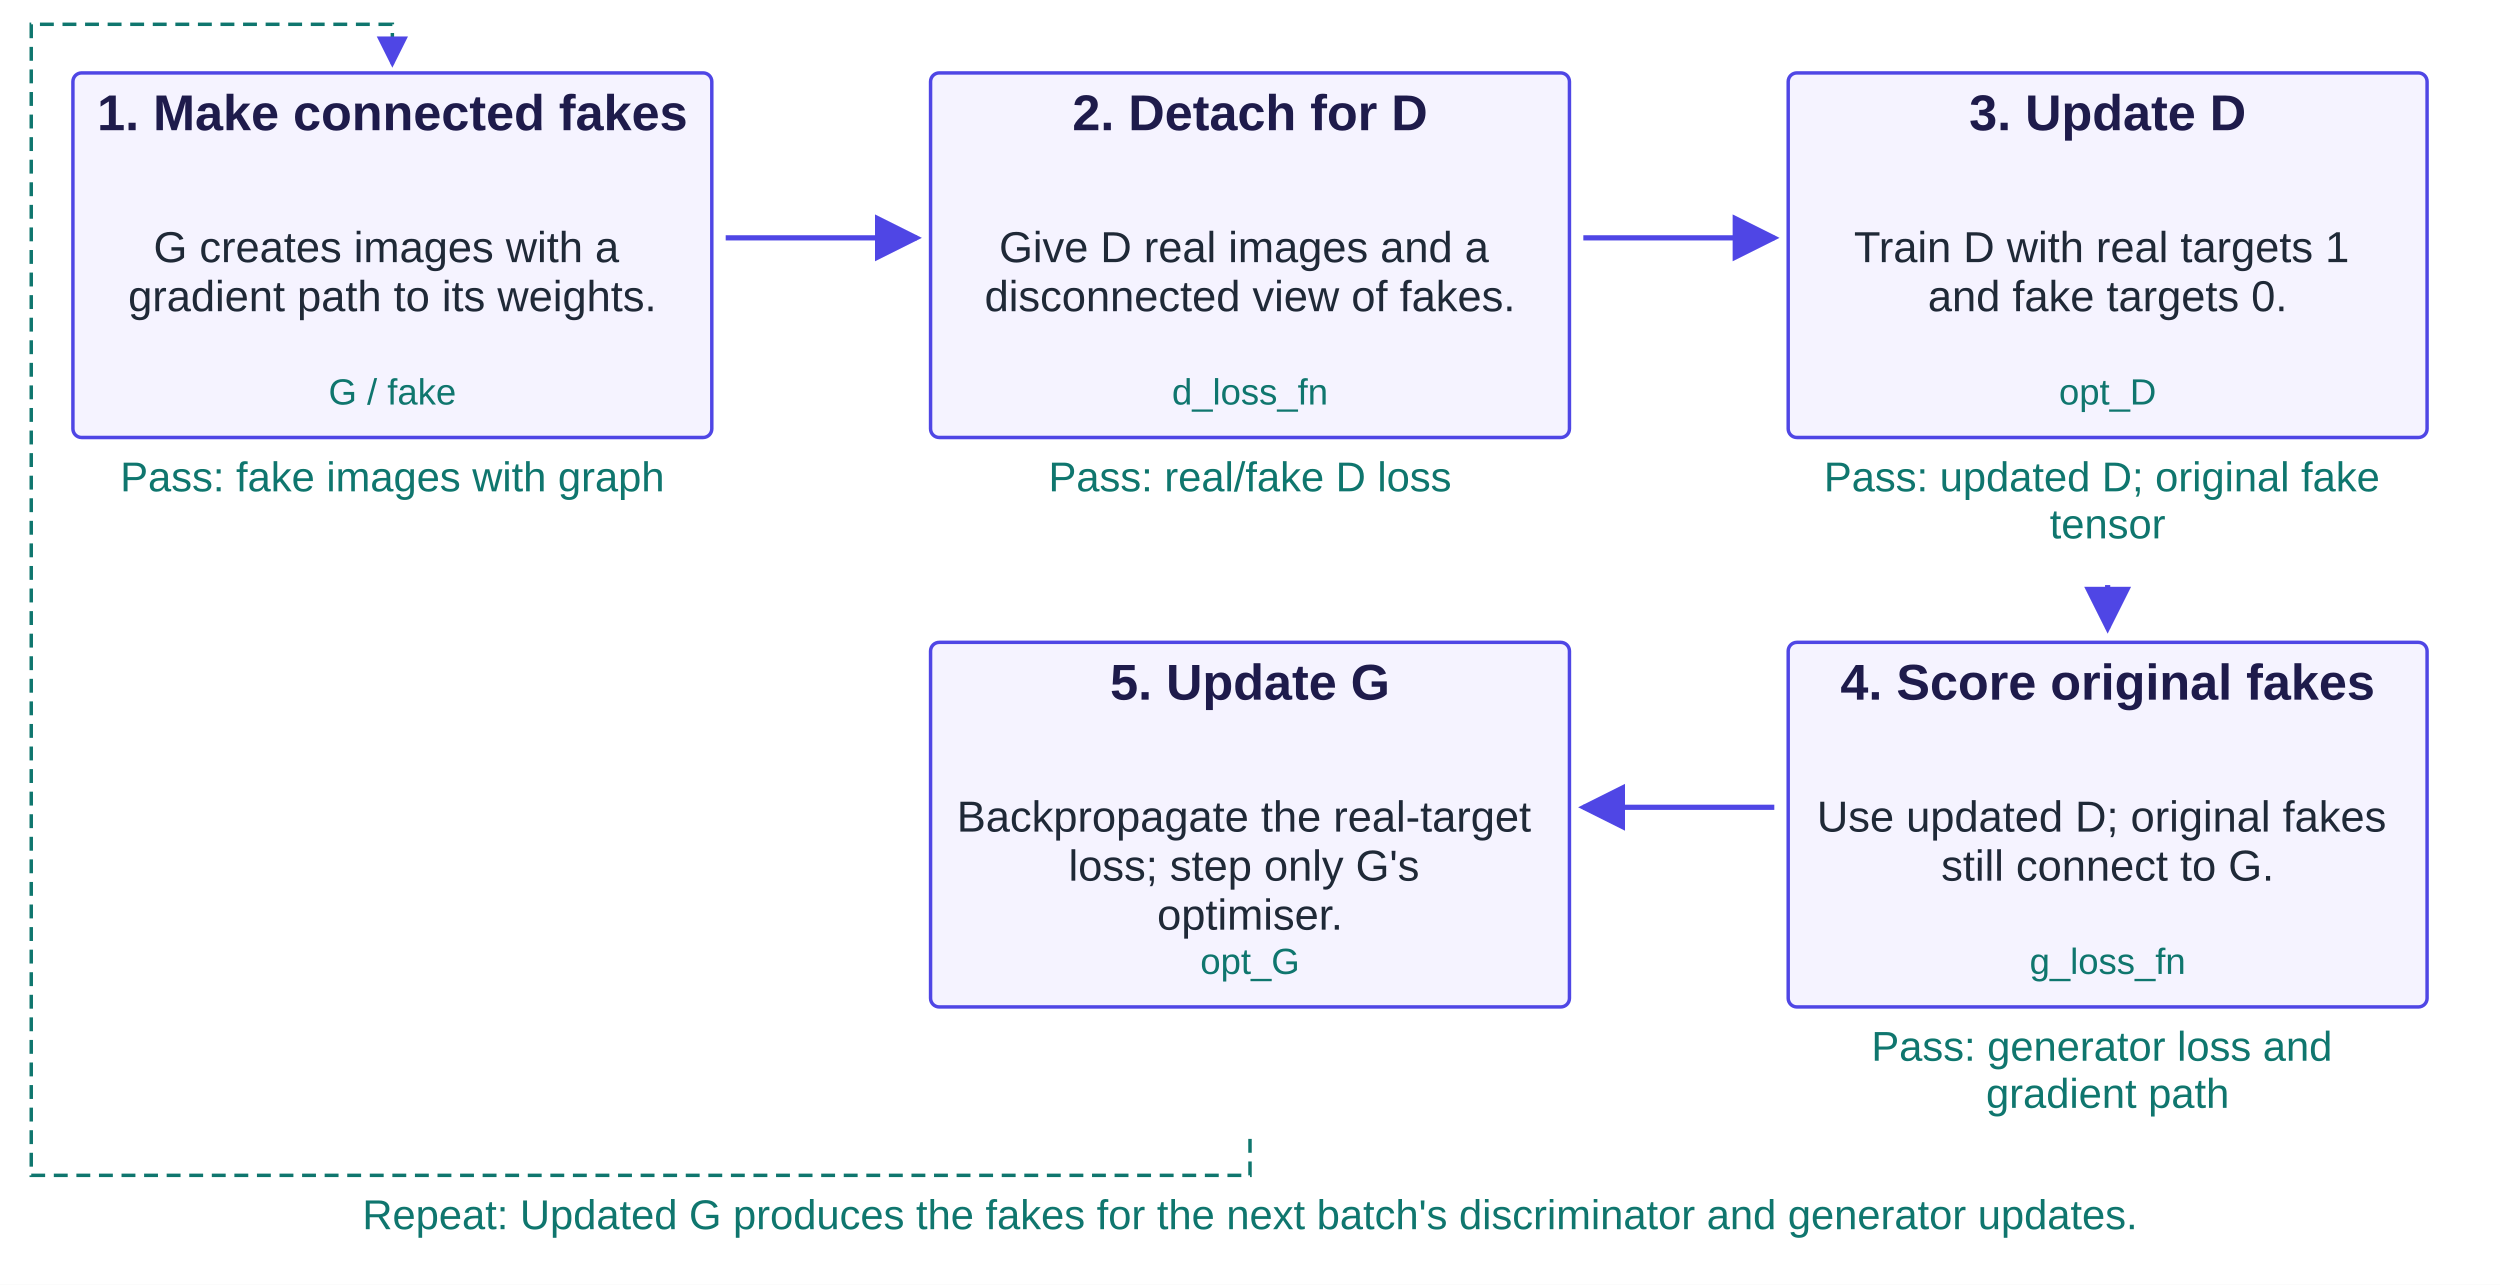
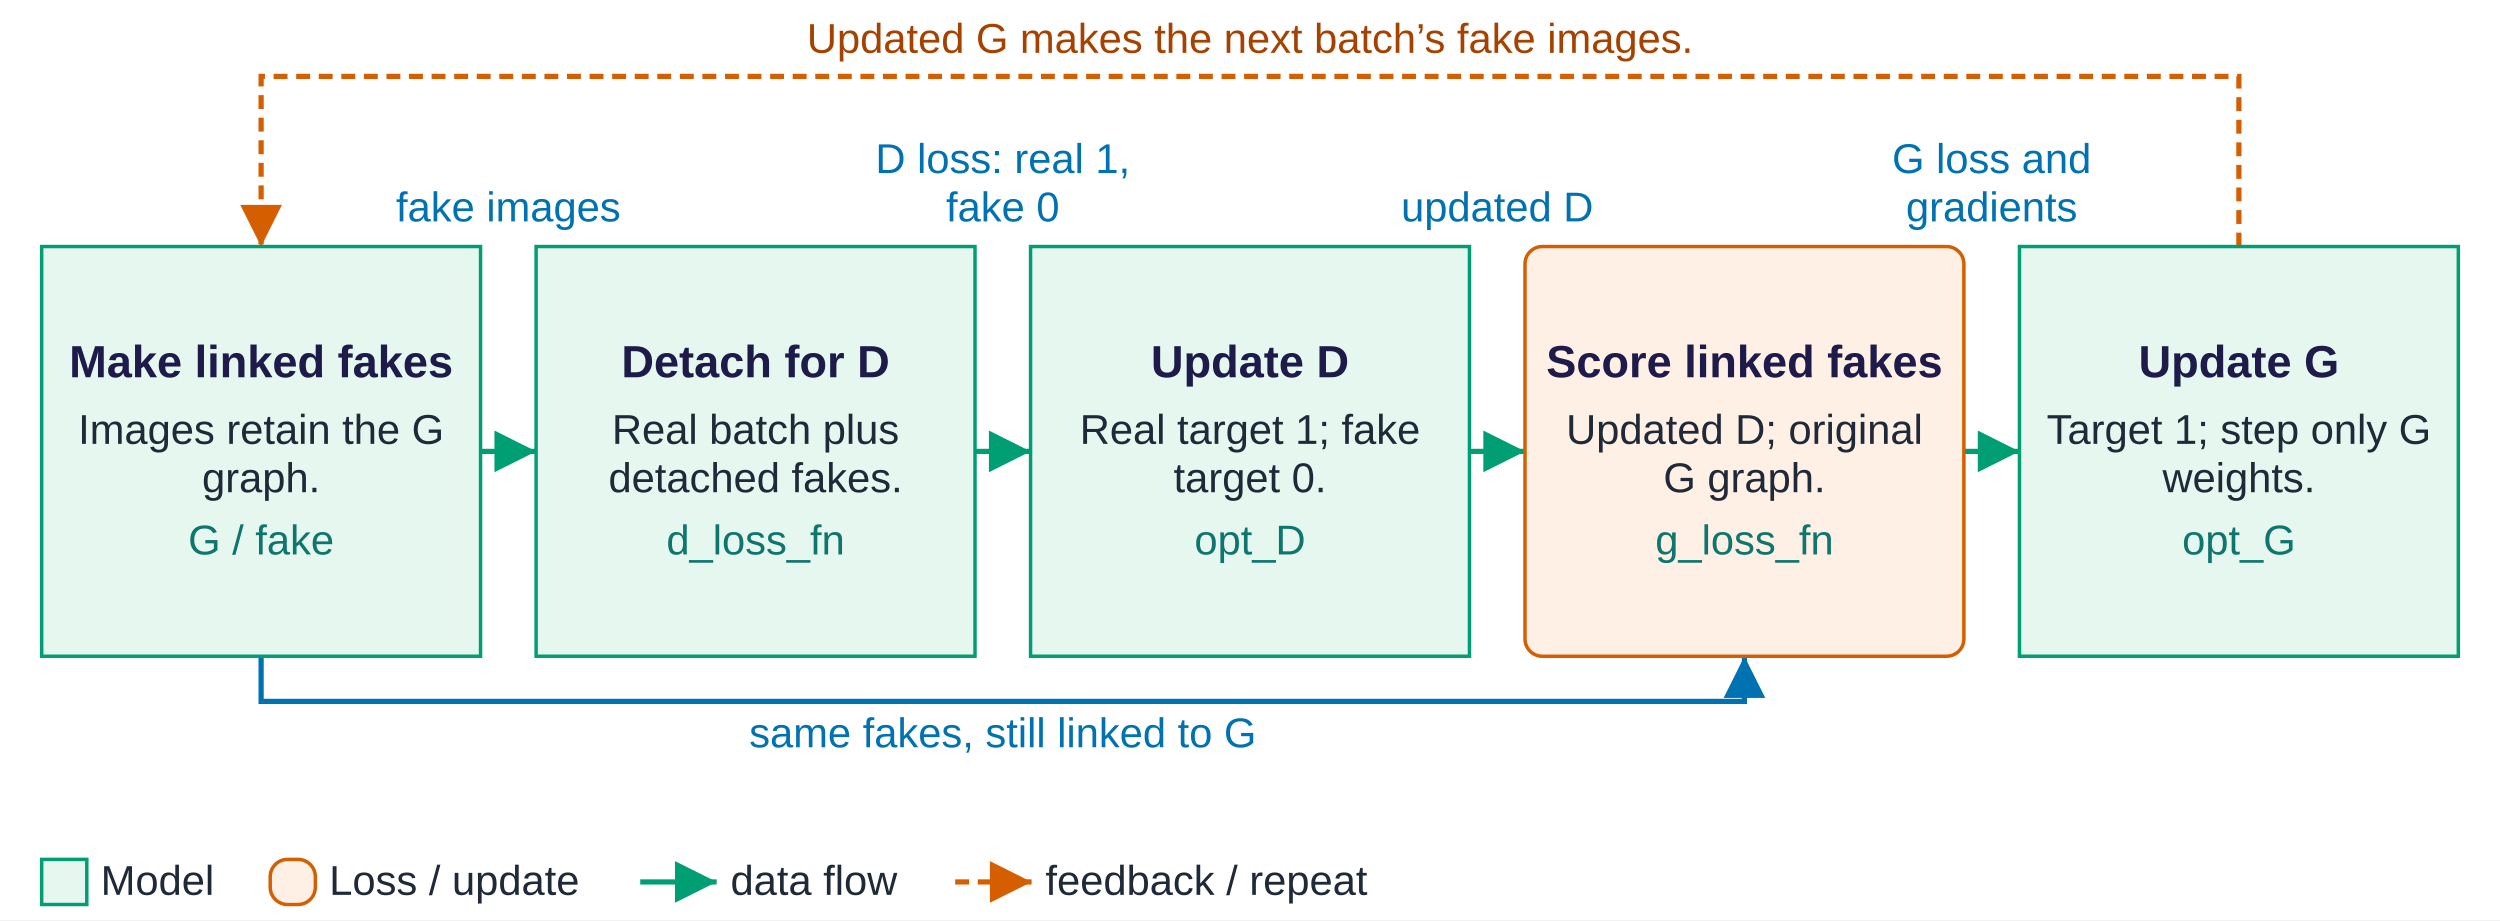
- <svg xmlns="http://www.w3.org/2000/svg" width="1440" height="740">
+ <svg xmlns="http://www.w3.org/2000/svg" width="1440" height="530" role="img">
  <rect width="100%" height="100%" fill="white" />
  <defs>
-     <marker id="arrow" markerWidth="9" markerHeight="9" refX="8" refY="4.5" orient="auto">
-       <path d="M0,0 L9,4.5 L0,9" fill="#4F46E5" />
+     <marker id="arrow009E73" markerWidth="8" markerHeight="8" refX="8" refY="4" orient="auto">
+       <path d="M0,0 L8,4 L0,8" fill="#009E73" />
+     </marker>
+     <marker id="arrow0072B2" markerWidth="8" markerHeight="8" refX="8" refY="4" orient="auto">
+       <path d="M0,0 L8,4 L0,8" fill="#0072B2" />
+     </marker>
+     <marker id="arrowD55E00" markerWidth="8" markerHeight="8" refX="8" refY="4" orient="auto">
+       <path d="M0,0 L8,4 L0,8" fill="#D55E00" />
    </marker>
  </defs>
-   <line x1="418" y1="137" x2="528" y2="137" stroke="#4F46E5" stroke-width="3" marker-end="url(#arrow)" />
-   <line x1="912" y1="137" x2="1022" y2="137" stroke="#4F46E5" stroke-width="3" marker-end="url(#arrow)" />
-   <line x1="1214" y1="337" x2="1214" y2="362" stroke="#4F46E5" stroke-width="3" marker-end="url(#arrow)" />
-   <line x1="1022" y1="465" x2="912" y2="465" stroke="#4F46E5" stroke-width="3" marker-end="url(#arrow)" />
-   <rect x="42" y="42" width="368" height="210" rx="5" fill="#F5F3FF" stroke="#4F46E5" stroke-width="2" />
-   <text font-family="Calibri,Arial,sans-serif" font-size="29" fill="#1E1B4B" font-weight="700" text-anchor="middle">
-     <tspan x="226" y="75">1. Make connected fakes</tspan>
+   <polyline points="276.8,260 308.8,260" fill="none" stroke="#009E73" stroke-width="3" marker-end="url(#arrow009E73)" />
+   <text font-family="Arial,sans-serif" font-size="24" fill="#0072B2" font-weight="400" text-anchor="middle">
+     <tspan x="292.8" y="127.52">fake images</tspan>
  </text>
-   <text font-family="Calibri,Arial,sans-serif" font-size="25" fill="#1F2937" font-weight="400" text-anchor="middle">
-     <tspan x="226" y="151">G creates images with a</tspan>
-     <tspan x="226" y="179.25">gradient path to its weights.</tspan>
+   <polyline points="561.6,260 593.6,260" fill="none" stroke="#009E73" stroke-width="3" marker-end="url(#arrow009E73)" />
+   <text font-family="Arial,sans-serif" font-size="24" fill="#0072B2" font-weight="400" text-anchor="middle">
+     <tspan x="577.6" y="99.68">D loss: real 1,</tspan>
  </text>
-   <text font-family="Calibri,Arial,sans-serif" font-size="21" fill="#0F766E" font-weight="400" text-anchor="middle">
-     <tspan x="226" y="233">G / fake</tspan>
+   <text font-family="Arial,sans-serif" font-size="24" fill="#0072B2" font-weight="400" text-anchor="middle">
+     <tspan x="577.6" y="127.52">fake 0</tspan>
  </text>
-   <text font-family="Calibri,Arial,sans-serif" font-size="24" fill="#0F766E" font-weight="400" text-anchor="middle">
-     <tspan x="226" y="283">Pass: fake images with graph</tspan>
+   <polyline points="846.4,260 878.4,260" fill="none" stroke="#009E73" stroke-width="3" marker-end="url(#arrow009E73)" />
+   <text font-family="Arial,sans-serif" font-size="24" fill="#0072B2" font-weight="400" text-anchor="middle">
+     <tspan x="862.4" y="127.52">updated D</tspan>
  </text>
-   <rect x="536" y="42" width="368" height="210" rx="5" fill="#F5F3FF" stroke="#4F46E5" stroke-width="2" />
-   <text font-family="Calibri,Arial,sans-serif" font-size="29" fill="#1E1B4B" font-weight="700" text-anchor="middle">
-     <tspan x="720" y="75">2. Detach for D</tspan>
+   <polyline points="1131.2,260 1163.2,260" fill="none" stroke="#009E73" stroke-width="3" marker-end="url(#arrow009E73)" />
+   <text font-family="Arial,sans-serif" font-size="24" fill="#0072B2" font-weight="400" text-anchor="middle">
+     <tspan x="1147.2" y="99.68">G loss and</tspan>
  </text>
-   <text font-family="Calibri,Arial,sans-serif" font-size="25" fill="#1F2937" font-weight="400" text-anchor="middle">
-     <tspan x="720" y="151">Give D real images and a</tspan>
-     <tspan x="720" y="179.25">disconnected view of fakes.</tspan>
+   <text font-family="Arial,sans-serif" font-size="24" fill="#0072B2" font-weight="400" text-anchor="middle">
+     <tspan x="1147.2" y="127.52">gradients</tspan>
  </text>
-   <text font-family="Calibri,Arial,sans-serif" font-size="21" fill="#0F766E" font-weight="400" text-anchor="middle">
-     <tspan x="720" y="233">d_loss_fn</tspan>
+   <polyline points="150.4,378 150.4,404 1004.8,404 1004.8,378" fill="none" stroke="#0072B2" stroke-width="3" marker-end="url(#arrow0072B2)" />
+   <text font-family="Arial,sans-serif" font-size="24" fill="#0072B2" font-weight="400" text-anchor="middle">
+     <tspan x="577.6" y="430.44">same fakes, still linked to G</tspan>
  </text>
-   <text font-family="Calibri,Arial,sans-serif" font-size="24" fill="#0F766E" font-weight="400" text-anchor="middle">
-     <tspan x="720" y="283">Pass: real/fake D loss</tspan>
+   <polyline points="1289.6,142 1289.6,44 150.4,44 150.4,142" fill="none" stroke="#D55E00" stroke-width="3" stroke-dasharray="8 5" marker-end="url(#arrowD55E00)" />
+   <text font-family="Arial,sans-serif" font-size="24" fill="#A64200" font-weight="400" text-anchor="middle">
+     <tspan x="720" y="30.44">Updated G makes the next batch’s fake images.</tspan>
  </text>
-   <rect x="1030" y="42" width="368" height="210" rx="5" fill="#F5F3FF" stroke="#4F46E5" stroke-width="2" />
-   <text font-family="Calibri,Arial,sans-serif" font-size="29" fill="#1E1B4B" font-weight="700" text-anchor="middle">
-     <tspan x="1214" y="75">3. Update D</tspan>
+   <rect x="24" y="142" width="252.8" height="236" rx="0" fill="#E5F7EF" stroke="#009E73" stroke-width="2" />
+   <text font-family="Arial,sans-serif" font-size="26" fill="#1E1B4B" font-weight="700" text-anchor="middle">
+     <tspan x="150.4" y="217.3">Make linked fakes</tspan>
  </text>
-   <text font-family="Calibri,Arial,sans-serif" font-size="25" fill="#1F2937" font-weight="400" text-anchor="middle">
-     <tspan x="1214" y="151">Train D with real targets 1</tspan>
-     <tspan x="1214" y="179.25">and fake targets 0.</tspan>
+   <text font-family="Arial,sans-serif" font-size="24" fill="#1F2937" font-weight="400" text-anchor="middle">
+     <tspan x="150.4" y="255.68">Images retain the G</tspan>
  </text>
-   <text font-family="Calibri,Arial,sans-serif" font-size="21" fill="#0F766E" font-weight="400" text-anchor="middle">
-     <tspan x="1214" y="233">opt_D</tspan>
+   <text font-family="Arial,sans-serif" font-size="24" fill="#1F2937" font-weight="400" text-anchor="middle">
+     <tspan x="150.4" y="283.52">graph.</tspan>
  </text>
-   <text font-family="Calibri,Arial,sans-serif" font-size="24" fill="#0F766E" font-weight="400" text-anchor="middle">
-     <tspan x="1214" y="283">Pass: updated D; original fake</tspan>
-     <tspan x="1214" y="310.12">tensor</tspan>
+   <text font-family="Arial,sans-serif" font-size="24" fill="#0F766E" font-weight="400" text-anchor="middle">
+     <tspan x="150.4" y="319.36">G / fake</tspan>
  </text>
-   <rect x="1030" y="370" width="368" height="210" rx="5" fill="#F5F3FF" stroke="#4F46E5" stroke-width="2" />
-   <text font-family="Calibri,Arial,sans-serif" font-size="29" fill="#1E1B4B" font-weight="700" text-anchor="middle">
-     <tspan x="1214" y="403">4. Score original fakes</tspan>
+   <rect x="308.8" y="142" width="252.8" height="236" rx="0" fill="#E5F7EF" stroke="#009E73" stroke-width="2" />
+   <text font-family="Arial,sans-serif" font-size="26" fill="#1E1B4B" font-weight="700" text-anchor="middle">
+     <tspan x="435.2" y="217.3">Detach for D</tspan>
  </text>
-   <text font-family="Calibri,Arial,sans-serif" font-size="25" fill="#1F2937" font-weight="400" text-anchor="middle">
-     <tspan x="1214" y="479">Use updated D; original fakes</tspan>
-     <tspan x="1214" y="507.25">still connect to G.</tspan>
+   <text font-family="Arial,sans-serif" font-size="24" fill="#1F2937" font-weight="400" text-anchor="middle">
+     <tspan x="435.2" y="255.68">Real batch plus</tspan>
  </text>
-   <text font-family="Calibri,Arial,sans-serif" font-size="21" fill="#0F766E" font-weight="400" text-anchor="middle">
-     <tspan x="1214" y="561">g_loss_fn</tspan>
+   <text font-family="Arial,sans-serif" font-size="24" fill="#1F2937" font-weight="400" text-anchor="middle">
+     <tspan x="435.2" y="283.52">detached fakes.</tspan>
  </text>
-   <text font-family="Calibri,Arial,sans-serif" font-size="24" fill="#0F766E" font-weight="400" text-anchor="middle">
-     <tspan x="1214" y="611">Pass: generator loss and</tspan>
-     <tspan x="1214" y="638.12">gradient path</tspan>
+   <text font-family="Arial,sans-serif" font-size="24" fill="#0F766E" font-weight="400" text-anchor="middle">
+     <tspan x="435.2" y="319.36">d_loss_fn</tspan>
  </text>
-   <rect x="536" y="370" width="368" height="210" rx="5" fill="#F5F3FF" stroke="#4F46E5" stroke-width="2" />
-   <text font-family="Calibri,Arial,sans-serif" font-size="29" fill="#1E1B4B" font-weight="700" text-anchor="middle">
-     <tspan x="720" y="403">5. Update G</tspan>
+   <rect x="593.6" y="142" width="252.8" height="236" rx="0" fill="#E5F7EF" stroke="#009E73" stroke-width="2" />
+   <text font-family="Arial,sans-serif" font-size="26" fill="#1E1B4B" font-weight="700" text-anchor="middle">
+     <tspan x="720" y="217.3">Update D</tspan>
  </text>
-   <text font-family="Calibri,Arial,sans-serif" font-size="25" fill="#1F2937" font-weight="400" text-anchor="middle">
-     <tspan x="720" y="479">Backpropagate the real-target</tspan>
-     <tspan x="720" y="507.25">loss; step only G's</tspan>
-     <tspan x="720" y="535.5">optimiser.</tspan>
+   <text font-family="Arial,sans-serif" font-size="24" fill="#1F2937" font-weight="400" text-anchor="middle">
+     <tspan x="720" y="255.68">Real target 1; fake</tspan>
  </text>
-   <text font-family="Calibri,Arial,sans-serif" font-size="21" fill="#0F766E" font-weight="400" text-anchor="middle">
-     <tspan x="720" y="561">opt_G</tspan>
+   <text font-family="Arial,sans-serif" font-size="24" fill="#1F2937" font-weight="400" text-anchor="middle">
+     <tspan x="720" y="283.52">target 0.</tspan>
  </text>
-   <path d="M720,656 V677 H18 V14 H226 V37" fill="none" stroke="#0F766E" stroke-width="2" stroke-dasharray="8 5" marker-end="url(#arrow)" />
-   <text font-family="Calibri,Arial,sans-serif" font-size="24" fill="#0F766E" font-weight="400" text-anchor="middle">
-     <tspan x="720" y="708">Repeat: Updated G produces the fakes for the next batch's discriminator and generator updates.</tspan>
+   <text font-family="Arial,sans-serif" font-size="24" fill="#0F766E" font-weight="400" text-anchor="middle">
+     <tspan x="720" y="319.36">opt_D</tspan>
+   </text>
+   <rect x="878.4" y="142" width="252.8" height="236" rx="10" fill="#FFF0E6" stroke="#D55E00" stroke-width="2" />
+   <text font-family="Arial,sans-serif" font-size="26" fill="#1E1B4B" font-weight="700" text-anchor="middle">
+     <tspan x="1004.8" y="217.3">Score linked fakes</tspan>
+   </text>
+   <text font-family="Arial,sans-serif" font-size="24" fill="#1F2937" font-weight="400" text-anchor="middle">
+     <tspan x="1004.8" y="255.68">Updated D; original</tspan>
+   </text>
+   <text font-family="Arial,sans-serif" font-size="24" fill="#1F2937" font-weight="400" text-anchor="middle">
+     <tspan x="1004.8" y="283.52">G graph.</tspan>
+   </text>
+   <text font-family="Arial,sans-serif" font-size="24" fill="#0F766E" font-weight="400" text-anchor="middle">
+     <tspan x="1004.8" y="319.36">g_loss_fn</tspan>
+   </text>
+   <rect x="1163.2" y="142" width="252.8" height="236" rx="0" fill="#E5F7EF" stroke="#009E73" stroke-width="2" />
+   <text font-family="Arial,sans-serif" font-size="26" fill="#1E1B4B" font-weight="700" text-anchor="middle">
+     <tspan x="1289.6" y="217.3">Update G</tspan>
+   </text>
+   <text font-family="Arial,sans-serif" font-size="24" fill="#1F2937" font-weight="400" text-anchor="middle">
+     <tspan x="1289.6" y="255.68">Target 1; step only G</tspan>
+   </text>
+   <text font-family="Arial,sans-serif" font-size="24" fill="#1F2937" font-weight="400" text-anchor="middle">
+     <tspan x="1289.6" y="283.52">weights.</tspan>
+   </text>
+   <text font-family="Arial,sans-serif" font-size="24" fill="#0F766E" font-weight="400" text-anchor="middle">
+     <tspan x="1289.6" y="319.36">opt_G</tspan>
+   </text>
+   <rect x="24" y="495" width="26" height="26" rx="0" fill="#E5F7EF" stroke="#009E73" stroke-width="2" />
+   <text font-family="Arial,sans-serif" font-size="24" fill="#1F2937" font-weight="400" text-anchor="start">
+     <tspan x="58" y="515.44">Model</tspan>
+   </text>
+   <rect x="155.639" y="495" width="26" height="26" rx="10" fill="#FFF0E6" stroke="#D55E00" stroke-width="2" />
+   <text font-family="Arial,sans-serif" font-size="24" fill="#1F2937" font-weight="400" text-anchor="start">
+     <tspan x="189.639" y="515.44">Loss / update</tspan>
+   </text>
+   <polyline points="368.779,508 412.779,508" fill="none" stroke="#009E73" stroke-width="3" marker-end="url(#arrow009E73)" />
+   <text font-family="Arial,sans-serif" font-size="24" fill="#1F2937" font-weight="400" text-anchor="start">
+     <tspan x="420.779" y="515.44">data flow</tspan>
+   </text>
+   <polyline points="550.188,508 594.188,508" fill="none" stroke="#D55E00" stroke-width="3" stroke-dasharray="8 5" marker-end="url(#arrowD55E00)" />
+   <text font-family="Arial,sans-serif" font-size="24" fill="#1F2937" font-weight="400" text-anchor="start">
+     <tspan x="602.188" y="515.44">feedback / repeat</tspan>
  </text>
</svg>
